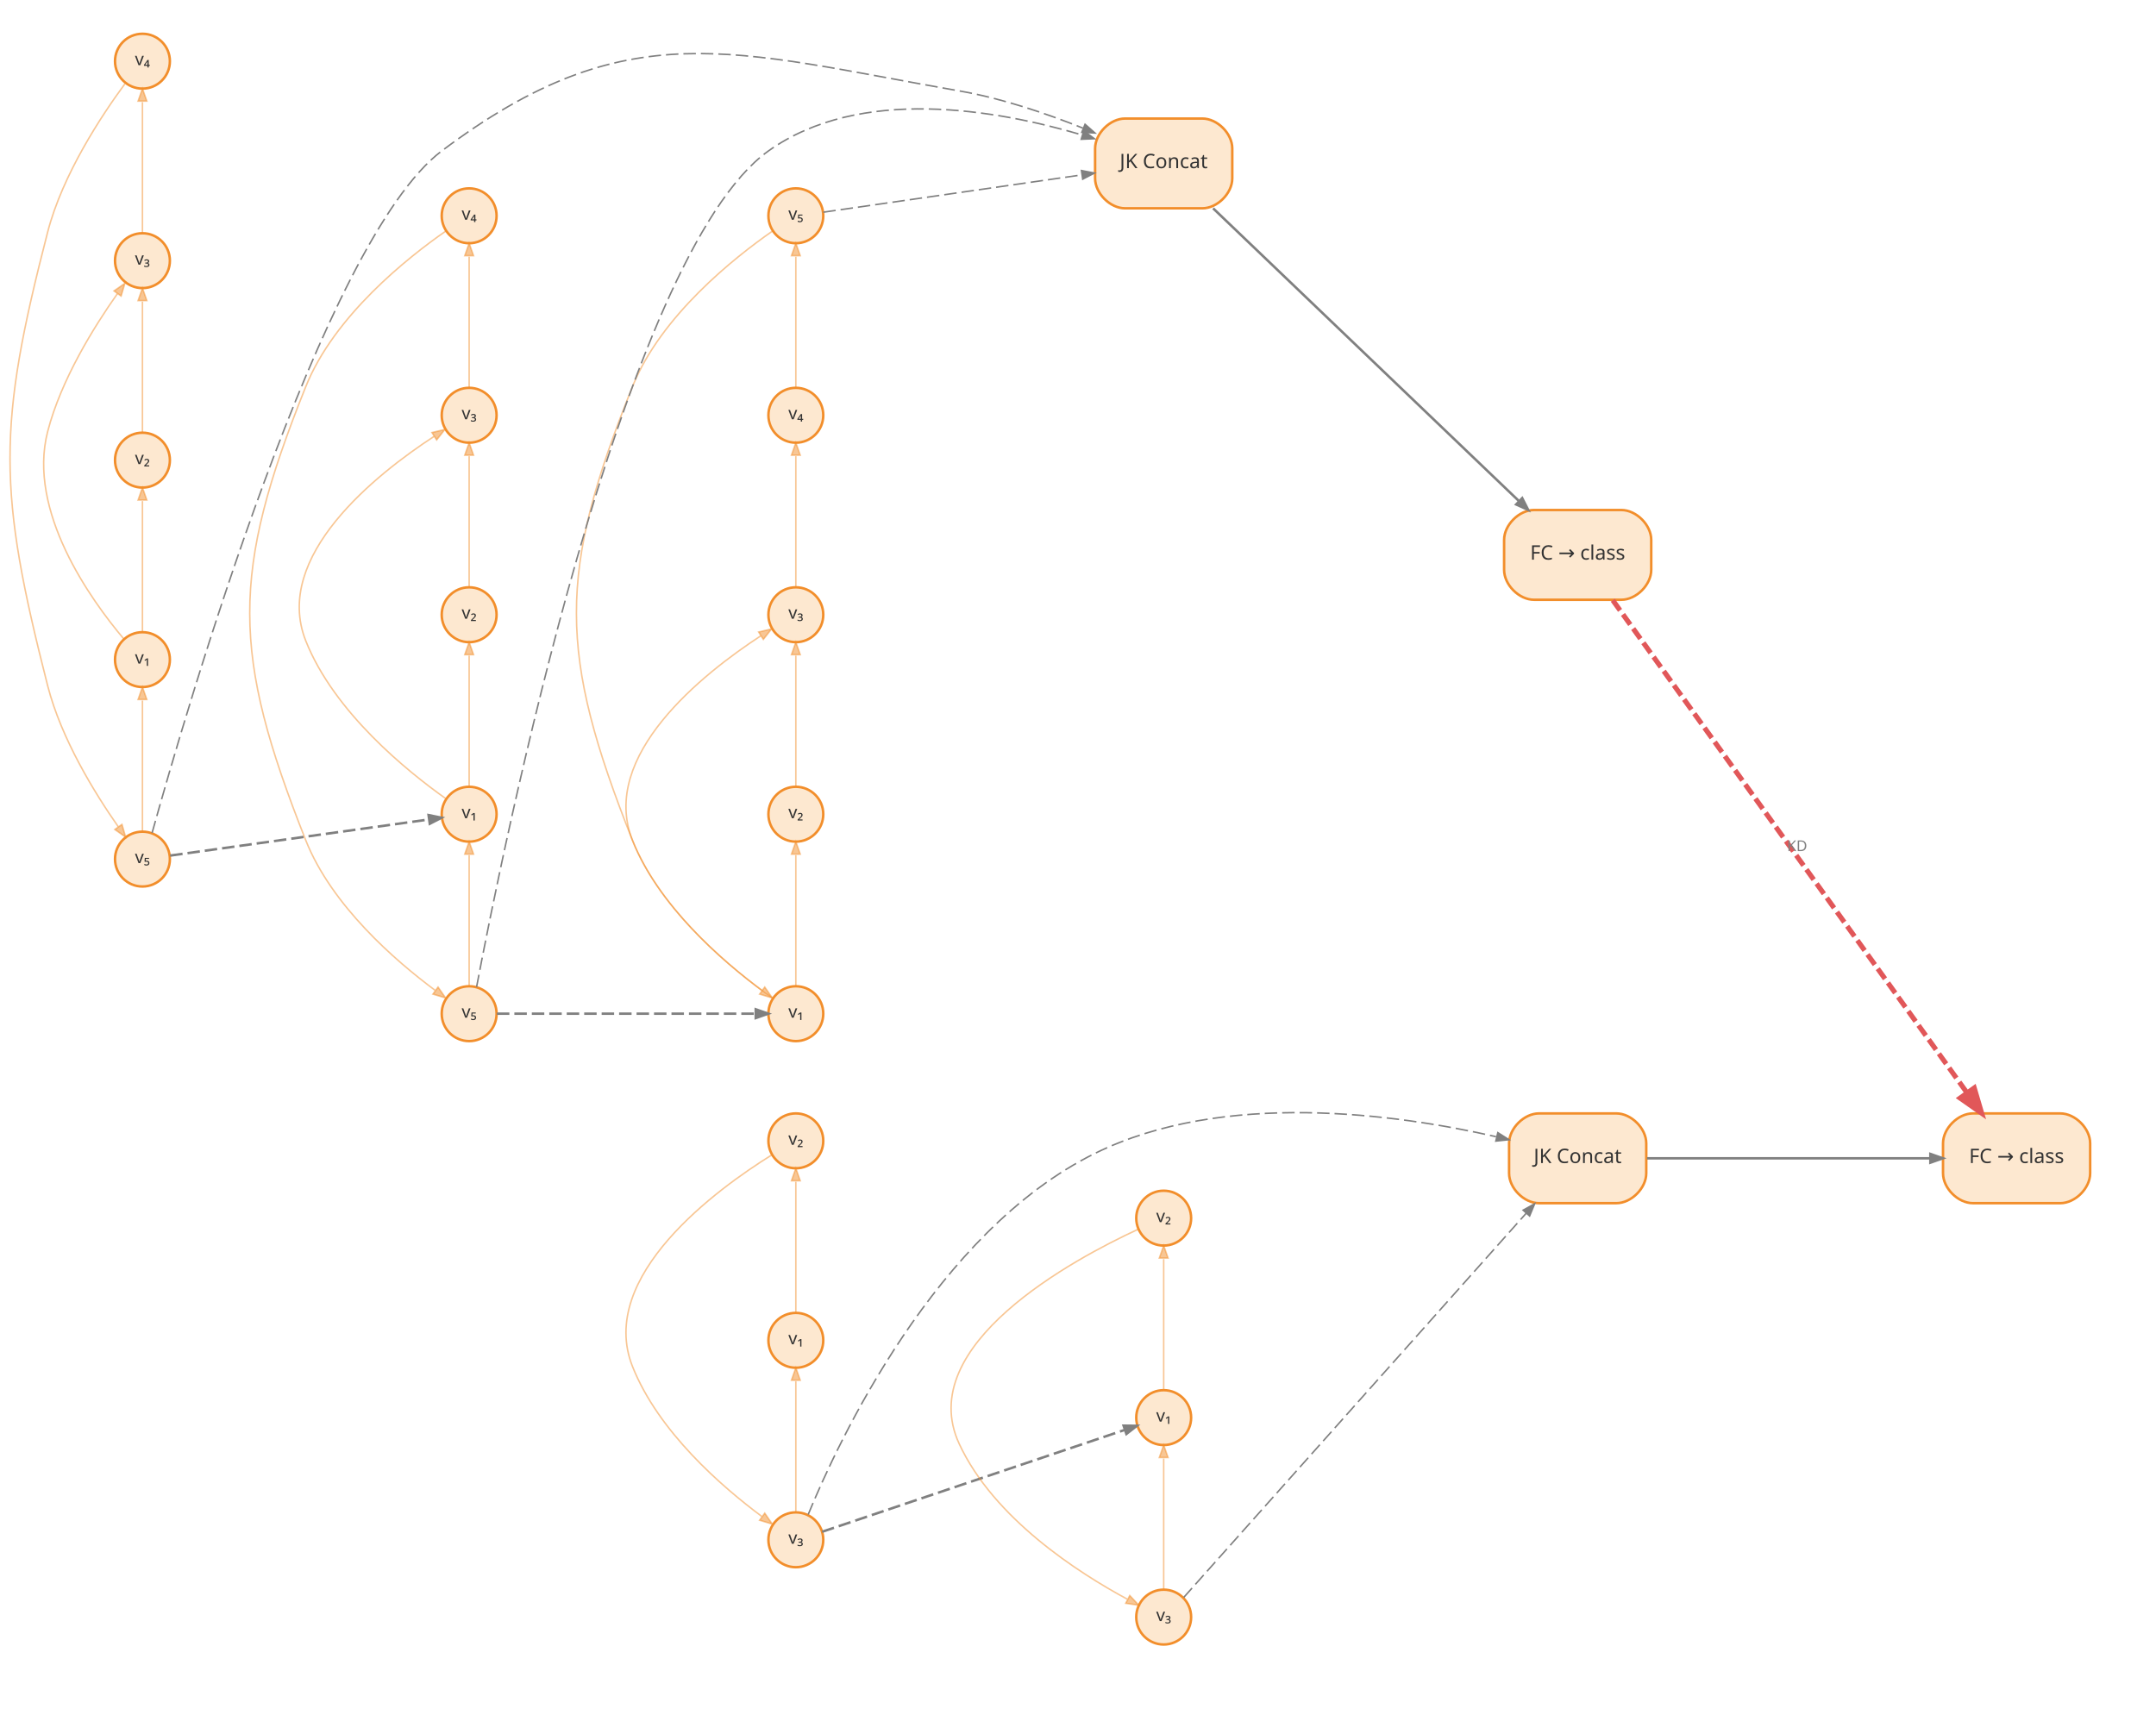
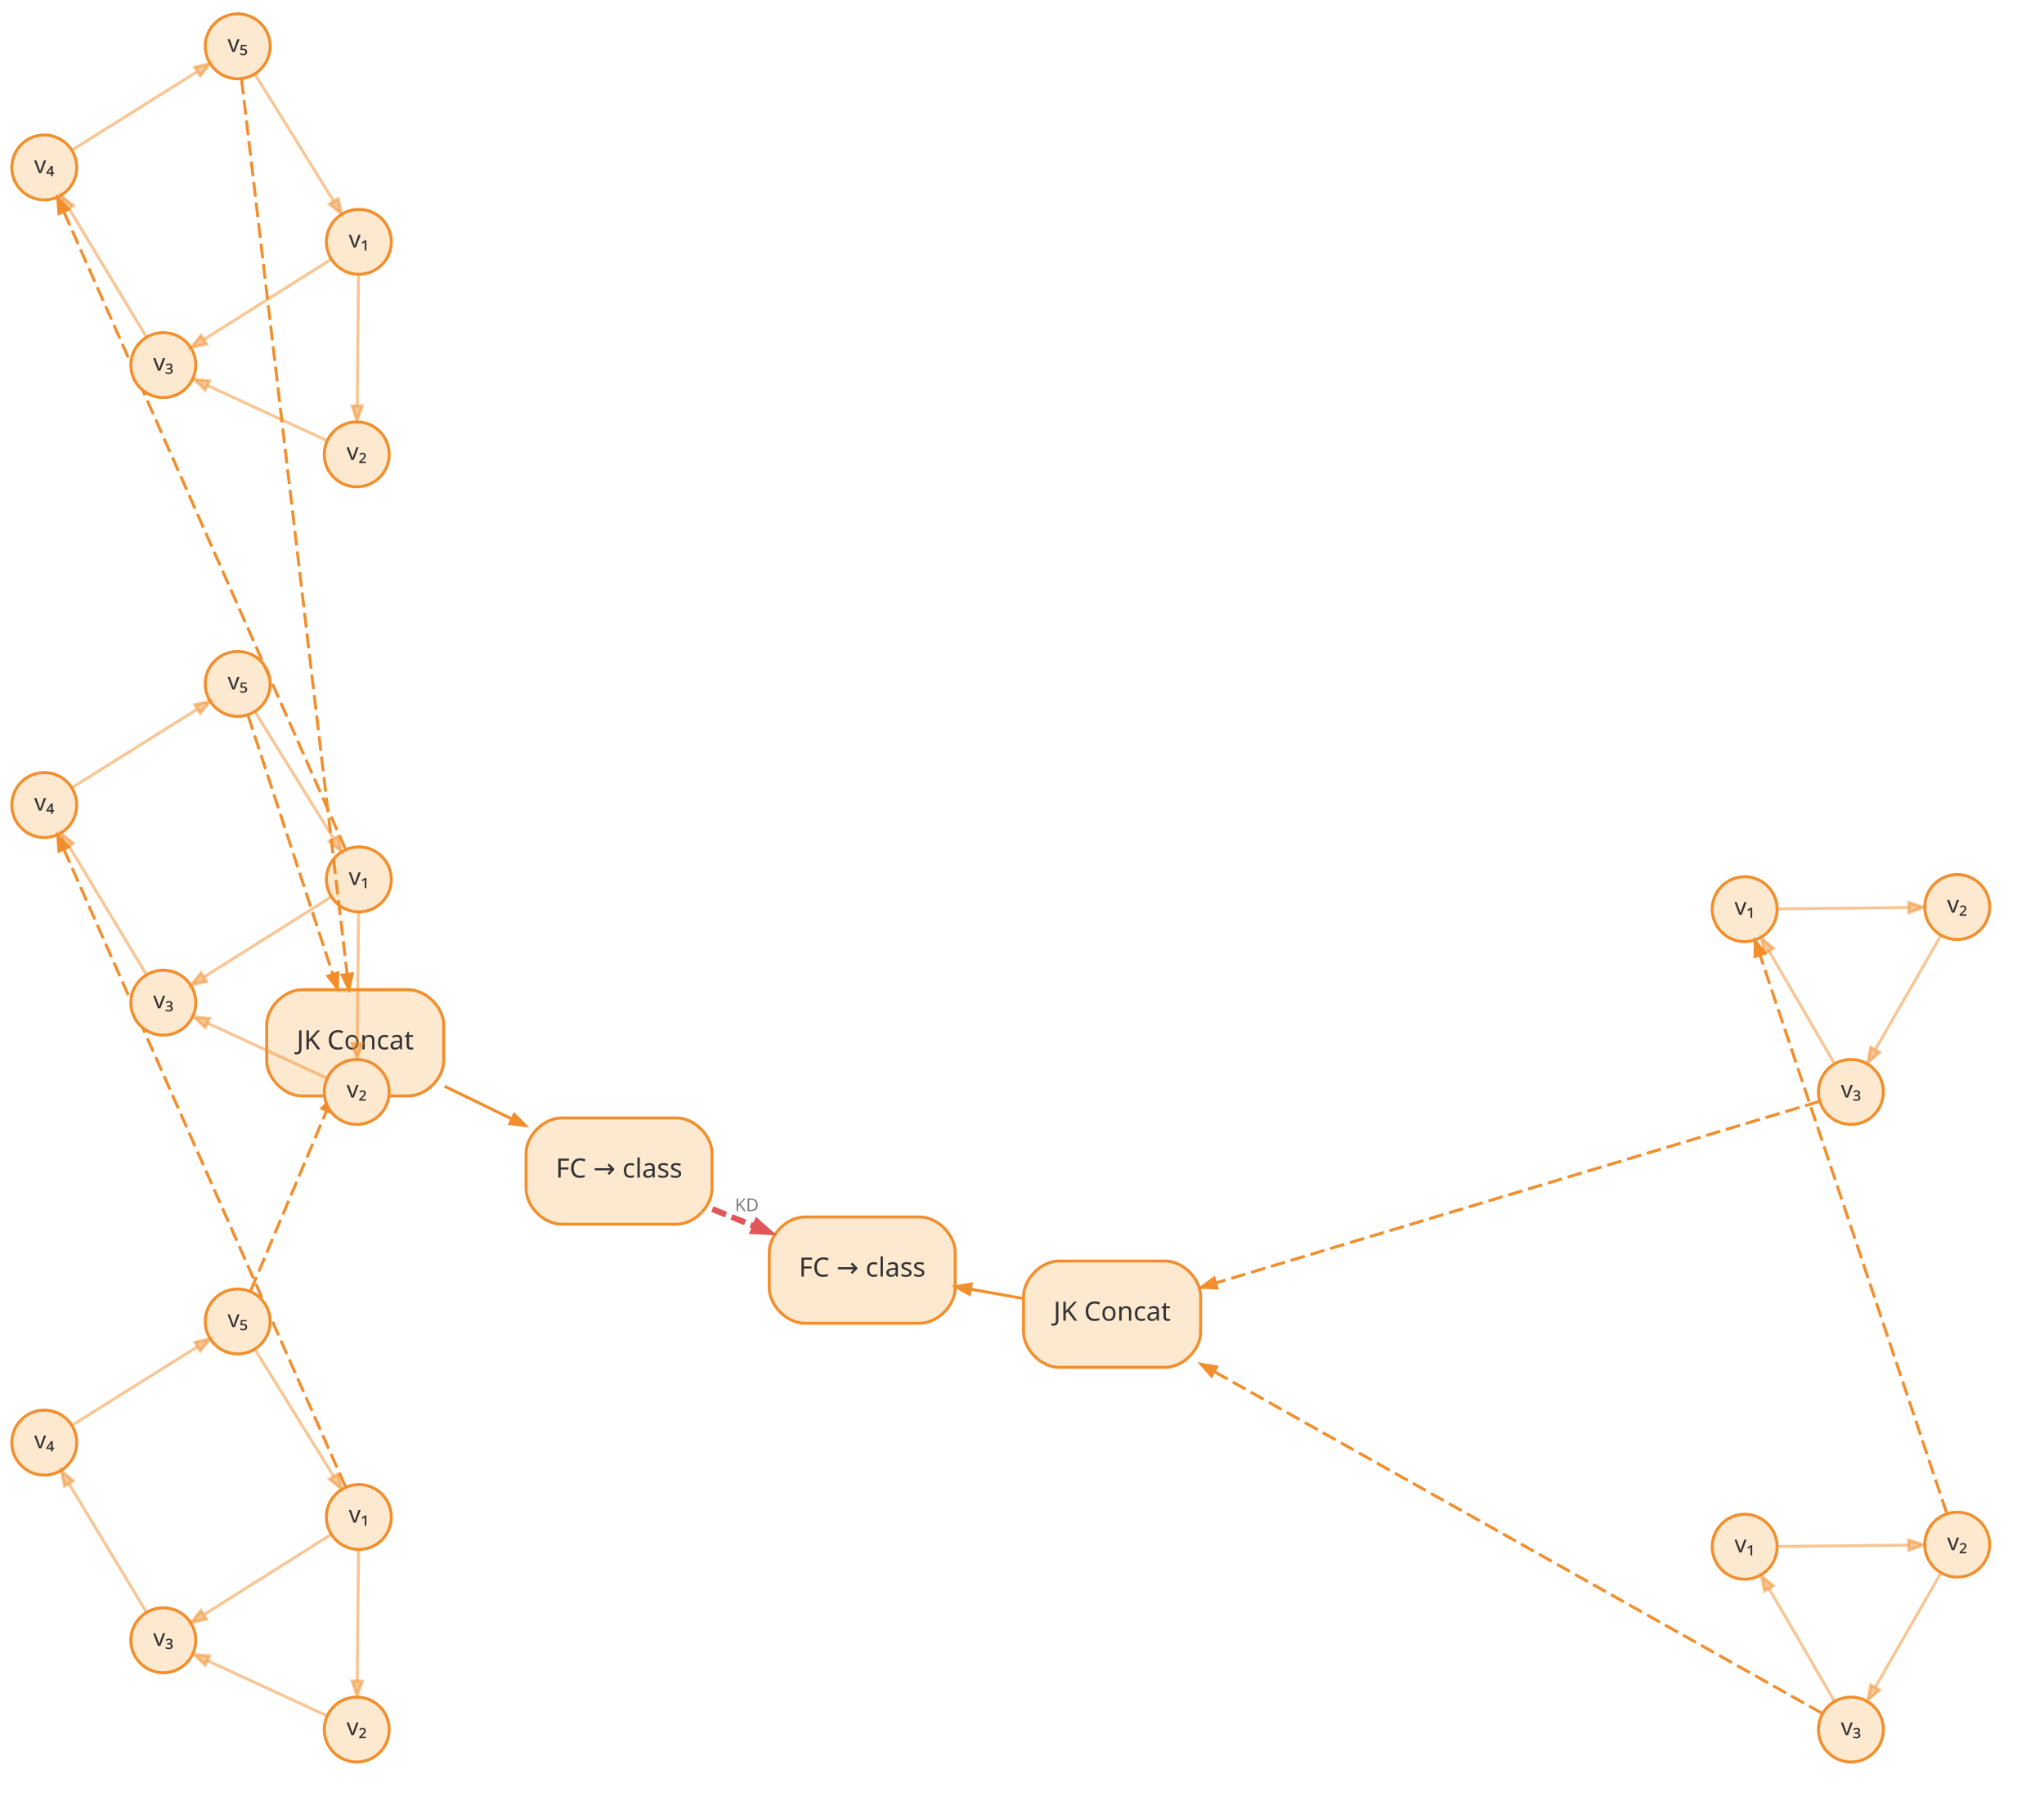
- <svg xmlns="http://www.w3.org/2000/svg" width="879pt" height="699pt" viewBox="14.40 14.40 864.52 684.40">
-   <g id="graph0" class="graph" transform="scale(1 1) rotate(0) translate(18.4 680.4)">
-     <g id="clust1" class="cluster">
- </g>
-     <g id="clust5" class="cluster">
- </g>
+ <svg xmlns="http://www.w3.org/2000/svg" width="707pt" height="629pt" viewBox="14.40 14.40 692.40 614.64">
+   <g id="graph0" class="graph" transform="scale(1 1) rotate(0) translate(18.4 610.64)">
    <g id="node1" class="node">
-       <ellipse fill="#fde8d0" stroke="#f28e2b" cx="53.12" cy="-403" rx="11" ry="11" />
-       <text text-anchor="middle" x="53.12" y="-401.4" font-family="CMU Serif" font-size="7.00" fill="#333333">v₁</text>
+       <ellipse fill="#fde8d0" stroke="#f28e2b" cx="117.56" cy="-83" rx="11" ry="11" />
+       <text text-anchor="middle" x="117.56" y="-81.1" font-family="CMU Serif" font-size="8.00" fill="#333333">v₁</text>
    </g>
    <g id="node2" class="node">
-       <ellipse fill="#fde8d0" stroke="#f28e2b" cx="53.12" cy="-483" rx="11" ry="11" />
-       <text text-anchor="middle" x="53.12" y="-481.4" font-family="CMU Serif" font-size="7.00" fill="#333333">v₂</text>
+       <ellipse fill="#fde8d0" stroke="#f28e2b" cx="116.84" cy="-11" rx="11" ry="11" />
+       <text text-anchor="middle" x="116.84" y="-9.1" font-family="CMU Serif" font-size="8.00" fill="#333333">v₂</text>
    </g>
    <g id="edge1" class="edge">
-       <path fill="none" stroke="#f28e2b" stroke-width="0.6" stroke-opacity="0.502" d="M53.12,-414.25C53.12,-431.69 53.12,-449.13 53.12,-466.58" />
-       <polygon fill="#f28e2b" fill-opacity="0.502" stroke="#f28e2b" stroke-width="0.6" stroke-opacity="0.502" points="51.37,-466.99 53.12,-471.99 54.87,-466.99 51.37,-466.99" />
+       <path fill="none" stroke="#f28e2b" stroke-opacity="0.502" d="M117.45,-71.75C117.33,-59.88 117.14,-41.05 117,-27.5" />
+       <polygon fill="#f28e2b" fill-opacity="0.502" stroke="#f28e2b" stroke-opacity="0.502" points="118.75,-27.39 116.95,-22.41 115.25,-27.43 118.75,-27.39" />
    </g>
    <g id="node3" class="node">
-       <ellipse fill="#fde8d0" stroke="#f28e2b" cx="53.12" cy="-563" rx="11" ry="11" />
-       <text text-anchor="middle" x="53.12" y="-561.4" font-family="CMU Serif" font-size="7.00" fill="#333333">v₃</text>
+       <ellipse fill="#fde8d0" stroke="#f28e2b" cx="51.32" cy="-41.24" rx="11" ry="11" />
+       <text text-anchor="middle" x="51.32" y="-39.34" font-family="CMU Serif" font-size="8.00" fill="#333333">v₃</text>
    </g>
    <g id="edge2" class="edge">
-       <path fill="none" stroke="#f28e2b" stroke-width="0.6" stroke-opacity="0.502" d="M45.64,-411.3C32.36,-427.05 6.85,-462.53 15.12,-494.5 20.51,-515.32 33.74,-536.55 43.07,-549.75" />
-       <polygon fill="#f28e2b" fill-opacity="0.502" stroke="#f28e2b" stroke-width="0.6" stroke-opacity="0.502" points="41.72,-550.87 46.07,-553.9 44.56,-548.82 41.72,-550.87" />
+       <path fill="none" stroke="#f28e2b" stroke-opacity="0.502" d="M108.07,-77.02C96.85,-69.95 78.1,-58.12 65.24,-50.01" />
+       <polygon fill="#f28e2b" fill-opacity="0.502" stroke="#f28e2b" stroke-opacity="0.502" points="65.96,-48.4 60.79,-47.21 64.09,-51.36 65.96,-48.4" />
+     </g>
+     <g id="node4" class="node">
+       <ellipse fill="#fde8d0" stroke="#f28e2b" cx="11" cy="-324.2" rx="11" ry="11" />
+       <text text-anchor="middle" x="11" y="-322.3" font-family="CMU Serif" font-size="8.00" fill="#333333">v₄</text>
    </g>
    <g id="edge3" class="edge">
-       <path fill="none" stroke="#f28e2b" stroke-width="0.6" stroke-opacity="0.502" d="M53.12,-494.25C53.12,-511.69 53.12,-529.13 53.12,-546.58" />
-       <polygon fill="#f28e2b" fill-opacity="0.502" stroke="#f28e2b" stroke-width="0.6" stroke-opacity="0.502" points="51.37,-546.99 53.12,-551.99 54.87,-546.99 51.37,-546.99" />
-     </g>
-     <g id="node4" class="node">
-       <ellipse fill="#fde8d0" stroke="#f28e2b" cx="53.12" cy="-643" rx="11" ry="11" />
-       <text text-anchor="middle" x="53.12" y="-641.4" font-family="CMU Serif" font-size="7.00" fill="#333333">v₄</text>
+       <path fill="none" stroke="#f28e2b" stroke-dasharray="5,2" d="M112.98,-93.36C96.14,-131.48 37.6,-264 17.69,-309.06" />
+       <polygon fill="#f28e2b" stroke="#f28e2b" points="15.98,-308.59 15.56,-313.87 19.18,-310.01 15.98,-308.59" />
    </g>
    <g id="edge4" class="edge">
-       <path fill="none" stroke="#f28e2b" stroke-width="0.6" stroke-opacity="0.502" d="M53.12,-574.25C53.12,-591.69 53.12,-609.13 53.12,-626.58" />
-       <polygon fill="#f28e2b" fill-opacity="0.502" stroke="#f28e2b" stroke-width="0.6" stroke-opacity="0.502" points="51.37,-626.99 53.12,-631.99 54.87,-626.99 51.37,-626.99" />
+       <path fill="none" stroke="#f28e2b" stroke-opacity="0.502" d="M106.6,-15.72C95.8,-20.71 78.66,-28.62 66.33,-34.31" />
+       <polygon fill="#f28e2b" fill-opacity="0.502" stroke="#f28e2b" stroke-opacity="0.502" points="65.51,-32.76 61.7,-36.45 66.98,-35.94 65.51,-32.76" />
    </g>
    <g id="node5" class="node">
-       <ellipse fill="#fde8d0" stroke="#f28e2b" cx="53.12" cy="-323" rx="11" ry="11" />
-       <text text-anchor="middle" x="53.12" y="-321.4" font-family="CMU Serif" font-size="7.00" fill="#333333">v₅</text>
+       <ellipse fill="#fde8d0" stroke="#f28e2b" cx="11" cy="-108.2" rx="11" ry="11" />
+       <text text-anchor="middle" x="11" y="-106.3" font-family="CMU Serif" font-size="8.00" fill="#333333">v₄</text>
    </g>
    <g id="edge5" class="edge">
-       <path fill="none" stroke="#f28e2b" stroke-width="0.6" stroke-opacity="0.502" d="M46.07,-633.9C36.83,-621.36 21.12,-597.67 15.12,-574.5 -5.14,-496.19 -4.9,-470.87 15.12,-392.5 20.57,-371.19 34.04,-349.38 43.39,-336.02" />
-       <polygon fill="#f28e2b" fill-opacity="0.502" stroke="#f28e2b" stroke-width="0.6" stroke-opacity="0.502" points="44.9,-336.91 46.38,-331.82 42.05,-334.87 44.9,-336.91" />
+       <path fill="none" stroke="#f28e2b" stroke-opacity="0.502" d="M45.54,-50.83C38.72,-62.17 27.3,-81.13 19.47,-94.13" />
+       <polygon fill="#f28e2b" fill-opacity="0.502" stroke="#f28e2b" stroke-opacity="0.502" points="17.85,-93.44 16.77,-98.62 20.84,-95.24 17.85,-93.44" />
+     </g>
+     <g id="node12" class="node">
+       <ellipse fill="#fde8d0" stroke="#f28e2b" cx="76.52" cy="-365.24" rx="11" ry="11" />
+       <text text-anchor="middle" x="76.52" y="-363.34" font-family="CMU Serif" font-size="8.00" fill="#333333">v₅</text>
+     </g>
+     <g id="edge14" class="edge">
+       <path fill="none" stroke="#f28e2b" stroke-opacity="0.502" d="M20.39,-330.08C31.48,-337.03 50.03,-348.65 62.75,-356.62" />
+       <polygon fill="#f28e2b" fill-opacity="0.502" stroke="#f28e2b" stroke-opacity="0.502" points="61.98,-358.2 67.15,-359.37 63.84,-355.23 61.98,-358.2" />
+     </g>
+     <g id="node6" class="node">
+       <ellipse fill="#fde8d0" stroke="#f28e2b" cx="76.52" cy="-149.24" rx="11" ry="11" />
+       <text text-anchor="middle" x="76.52" y="-147.34" font-family="CMU Serif" font-size="8.00" fill="#333333">v₅</text>
    </g>
    <g id="edge6" class="edge">
-       <path fill="none" stroke="#f28e2b" stroke-width="0.6" stroke-opacity="0.502" d="M53.12,-334.25C53.12,-351.69 53.12,-369.13 53.12,-386.58" />
-       <polygon fill="#f28e2b" fill-opacity="0.502" stroke="#f28e2b" stroke-width="0.6" stroke-opacity="0.502" points="51.37,-386.99 53.12,-391.99 54.87,-386.99 51.37,-386.99" />
+       <path fill="none" stroke="#f28e2b" stroke-opacity="0.502" d="M20.39,-114.08C31.48,-121.03 50.03,-132.65 62.75,-140.62" />
+       <polygon fill="#f28e2b" fill-opacity="0.502" stroke="#f28e2b" stroke-opacity="0.502" points="61.98,-142.2 67.15,-143.37 63.84,-139.23 61.98,-142.2" />
+     </g>
+     <g id="edge7" class="edge">
+       <path fill="none" stroke="#f28e2b" stroke-opacity="0.502" d="M82.4,-139.75C89.35,-128.53 100.97,-109.78 108.94,-96.92" />
+       <polygon fill="#f28e2b" fill-opacity="0.502" stroke="#f28e2b" stroke-opacity="0.502" points="110.55,-97.65 111.69,-92.47 107.57,-95.8 110.55,-97.65" />
+     </g>
+     <g id="node7" class="node">
+       <path fill="#fde8d0" stroke="#f28e2b" d="M134.33,-261.63C134.33,-261.63 98.33,-261.63 98.33,-261.63 92.33,-261.63 86.33,-255.63 86.33,-249.63 86.33,-249.63 86.33,-237.63 86.33,-237.63 86.33,-231.63 92.33,-225.63 98.33,-225.63 98.33,-225.63 134.33,-225.63 134.33,-225.63 140.33,-225.63 146.33,-231.63 146.33,-237.63 146.33,-237.63 146.33,-249.63 146.33,-249.63 146.33,-255.63 140.33,-261.63 134.33,-261.63" />
+       <text text-anchor="middle" x="116.33" y="-241.43" font-family="CMU Serif" font-size="9.00" fill="#333333">JK Concat</text>
+     </g>
+     <g id="edge8" class="edge">
+       <path fill="none" stroke="#f28e2b" stroke-dasharray="5,2" d="M80.93,-159.7C87.09,-174.31 98.43,-201.19 106.62,-220.6" />
+       <polygon fill="#f28e2b" stroke="#f28e2b" points="105.07,-221.43 108.63,-225.36 108.3,-220.07 105.07,-221.43" />
+     </g>
+     <g id="node17" class="node">
+       <path fill="#fde8d0" stroke="#f28e2b" d="M225.2,-218.19C225.2,-218.19 186.2,-218.19 186.2,-218.19 180.2,-218.19 174.2,-212.19 174.2,-206.19 174.2,-206.19 174.2,-194.19 174.2,-194.19 174.2,-188.19 180.2,-182.19 186.2,-182.19 186.2,-182.19 225.2,-182.19 225.2,-182.19 231.2,-182.19 237.2,-188.19 237.2,-194.19 237.2,-194.19 237.2,-206.19 237.2,-206.19 237.2,-212.19 231.2,-218.19 225.2,-218.19" />
+       <text text-anchor="middle" x="205.7" y="-197.99" font-family="CMU Serif" font-size="9.00" fill="#333333">FC → class</text>
+     </g>
+     <g id="edge24" class="edge">
+       <path fill="none" stroke="#f28e2b" d="M146.59,-228.93C153.89,-225.38 161.76,-221.55 169.3,-217.89" />
+       <polygon fill="#f28e2b" stroke="#f28e2b" points="170.22,-219.39 173.95,-215.63 168.69,-216.24 170.22,-219.39" />
+     </g>
+     <g id="node8" class="node">
+       <ellipse fill="#fde8d0" stroke="#f28e2b" cx="117.56" cy="-299" rx="11" ry="11" />
+       <text text-anchor="middle" x="117.56" y="-297.1" font-family="CMU Serif" font-size="8.00" fill="#333333">v₁</text>
+     </g>
+     <g id="node9" class="node">
+       <ellipse fill="#fde8d0" stroke="#f28e2b" cx="116.84" cy="-227" rx="11" ry="11" />
+       <text text-anchor="middle" x="116.84" y="-225.1" font-family="CMU Serif" font-size="8.00" fill="#333333">v₂</text>
+     </g>
+     <g id="edge9" class="edge">
+       <path fill="none" stroke="#f28e2b" stroke-opacity="0.502" d="M117.45,-287.75C117.33,-275.88 117.14,-257.05 117,-243.5" />
+       <polygon fill="#f28e2b" fill-opacity="0.502" stroke="#f28e2b" stroke-opacity="0.502" points="118.75,-243.39 116.95,-238.41 115.25,-243.43 118.75,-243.39" />
+     </g>
+     <g id="node10" class="node">
+       <ellipse fill="#fde8d0" stroke="#f28e2b" cx="51.32" cy="-257.24" rx="11" ry="11" />
+       <text text-anchor="middle" x="51.32" y="-255.34" font-family="CMU Serif" font-size="8.00" fill="#333333">v₃</text>
+     </g>
+     <g id="edge10" class="edge">
+       <path fill="none" stroke="#f28e2b" stroke-opacity="0.502" d="M108.07,-293.02C96.85,-285.95 78.1,-274.12 65.24,-266.01" />
+       <polygon fill="#f28e2b" fill-opacity="0.502" stroke="#f28e2b" stroke-opacity="0.502" points="65.96,-264.4 60.79,-263.21 64.09,-267.36 65.96,-264.4" />
    </g>
    <g id="node11" class="node">
-       <ellipse fill="#fde8d0" stroke="#f28e2b" cx="184.12" cy="-341" rx="11" ry="11" />
-       <text text-anchor="middle" x="184.12" y="-339.4" font-family="CMU Serif" font-size="7.00" fill="#333333">v₁</text>
-     </g>
-     <g id="edge7" class="edge">
-       <path fill="none" stroke="grey" stroke-dasharray="5,2" d="M64.25,-324.41C86.76,-327.55 141.09,-335.13 167.79,-338.86" />
-       <polygon fill="grey" stroke="grey" points="167.86,-340.64 173.05,-339.59 168.34,-337.17 167.86,-340.64" />
+       <ellipse fill="#fde8d0" stroke="#f28e2b" cx="11" cy="-540.2" rx="11" ry="11" />
+       <text text-anchor="middle" x="11" y="-538.3" font-family="CMU Serif" font-size="8.00" fill="#333333">v₄</text>
+     </g>
+     <g id="edge11" class="edge">
+       <path fill="none" stroke="#f28e2b" stroke-dasharray="5,2" d="M112.98,-309.36C96.14,-347.48 37.6,-480 17.69,-525.06" />
+       <polygon fill="#f28e2b" stroke="#f28e2b" points="15.98,-524.59 15.56,-529.87 19.18,-526.01 15.98,-524.59" />
+     </g>
+     <g id="edge12" class="edge">
+       <path fill="none" stroke="#f28e2b" stroke-opacity="0.502" d="M106.6,-231.72C95.8,-236.71 78.66,-244.62 66.33,-250.31" />
+       <polygon fill="#f28e2b" fill-opacity="0.502" stroke="#f28e2b" stroke-opacity="0.502" points="65.51,-248.76 61.7,-252.45 66.98,-251.94 65.51,-248.76" />
+     </g>
+     <g id="edge13" class="edge">
+       <path fill="none" stroke="#f28e2b" stroke-opacity="0.502" d="M45.54,-266.83C38.72,-278.17 27.3,-297.13 19.47,-310.13" />
+       <polygon fill="#f28e2b" fill-opacity="0.502" stroke="#f28e2b" stroke-opacity="0.502" points="17.85,-309.44 16.77,-314.62 20.84,-311.24 17.85,-309.44" />
    </g>
    <g id="node16" class="node">
-       <path fill="#fde8d0" stroke="#f28e2b" d="M478.12,-620C478.12,-620 447.12,-620 447.12,-620 441.12,-620 435.12,-614 435.12,-608 435.12,-608 435.12,-596 435.12,-596 435.12,-590 441.12,-584 447.12,-584 447.12,-584 478.12,-584 478.12,-584 484.12,-584 490.12,-590 490.12,-596 490.12,-596 490.12,-608 490.12,-608 490.12,-614 484.12,-620 478.12,-620" />
-       <text text-anchor="middle" x="462.62" y="-600.1" font-family="CMU Serif" font-size="8.00" fill="#333333">JK Concat</text>
-     </g>
-     <g id="edge8" class="edge">
-       <path fill="none" stroke="grey" stroke-width="0.6" stroke-dasharray="5,2" d="M56.99,-333.52C70.05,-380.57 125.27,-571.02 173.12,-607 247.5,-662.93 289.45,-647.01 381.12,-631 397.82,-628.08 415.63,-622.01 430.23,-616.16" />
-       <polygon fill="grey" stroke="grey" stroke-width="0.6" points="431.09,-617.71 435.06,-614.2 429.77,-614.46 431.09,-617.71" />
-     </g>
-     <g id="node6" class="node">
-       <ellipse fill="#fde8d0" stroke="#f28e2b" cx="315.12" cy="-261" rx="11" ry="11" />
-       <text text-anchor="middle" x="315.12" y="-259.4" font-family="CMU Serif" font-size="7.00" fill="#333333">v₁</text>
-     </g>
-     <g id="node7" class="node">
-       <ellipse fill="#fde8d0" stroke="#f28e2b" cx="315.12" cy="-341" rx="11" ry="11" />
-       <text text-anchor="middle" x="315.12" y="-339.4" font-family="CMU Serif" font-size="7.00" fill="#333333">v₂</text>
+       <ellipse fill="#fde8d0" stroke="#f28e2b" cx="76.52" cy="-581.24" rx="11" ry="11" />
+       <text text-anchor="middle" x="76.52" y="-579.34" font-family="CMU Serif" font-size="8.00" fill="#333333">v₅</text>
+     </g>
+     <g id="edge21" class="edge">
+       <path fill="none" stroke="#f28e2b" stroke-opacity="0.502" d="M20.39,-546.08C31.48,-553.03 50.03,-564.65 62.75,-572.62" />
+       <polygon fill="#f28e2b" fill-opacity="0.502" stroke="#f28e2b" stroke-opacity="0.502" points="61.98,-574.2 67.15,-575.37 63.84,-571.23 61.98,-574.2" />
+     </g>
+     <g id="edge16" class="edge">
+       <path fill="none" stroke="#f28e2b" stroke-dasharray="5,2" d="M80.05,-354.45C86.44,-334.94 100.04,-293.39 108.66,-267.08" />
+       <polygon fill="#f28e2b" stroke="#f28e2b" points="110.42,-267.33 110.31,-262.03 107.09,-266.24 110.42,-267.33" />
+     </g>
+     <g id="edge15" class="edge">
+       <path fill="none" stroke="#f28e2b" stroke-opacity="0.502" d="M82.4,-355.75C89.35,-344.53 100.97,-325.78 108.94,-312.92" />
+       <polygon fill="#f28e2b" fill-opacity="0.502" stroke="#f28e2b" stroke-opacity="0.502" points="110.55,-313.65 111.69,-308.47 107.57,-311.8 110.55,-313.65" />
+     </g>
+     <g id="node13" class="node">
+       <ellipse fill="#fde8d0" stroke="#f28e2b" cx="117.56" cy="-515" rx="11" ry="11" />
+       <text text-anchor="middle" x="117.56" y="-513.1" font-family="CMU Serif" font-size="8.00" fill="#333333">v₁</text>
+     </g>
+     <g id="node14" class="node">
+       <ellipse fill="#fde8d0" stroke="#f28e2b" cx="116.84" cy="-443" rx="11" ry="11" />
+       <text text-anchor="middle" x="116.84" y="-441.1" font-family="CMU Serif" font-size="8.00" fill="#333333">v₂</text>
    </g>
    <g id="edge17" class="edge">
-       <path fill="none" stroke="#f28e2b" stroke-width="0.6" stroke-opacity="0.502" d="M315.12,-272.25C315.12,-289.69 315.12,-307.13 315.12,-324.58" />
-       <polygon fill="#f28e2b" fill-opacity="0.502" stroke="#f28e2b" stroke-width="0.6" stroke-opacity="0.502" points="313.37,-324.99 315.12,-329.99 316.87,-324.99 313.37,-324.99" />
-     </g>
-     <g id="node8" class="node">
-       <ellipse fill="#fde8d0" stroke="#f28e2b" cx="315.12" cy="-421" rx="11" ry="11" />
-       <text text-anchor="middle" x="315.12" y="-419.4" font-family="CMU Serif" font-size="7.00" fill="#333333">v₃</text>
+       <path fill="none" stroke="#f28e2b" stroke-opacity="0.502" d="M117.45,-503.75C117.33,-491.88 117.14,-473.05 117,-459.5" />
+       <polygon fill="#f28e2b" fill-opacity="0.502" stroke="#f28e2b" stroke-opacity="0.502" points="118.75,-459.39 116.95,-454.41 115.25,-459.43 118.75,-459.39" />
+     </g>
+     <g id="node15" class="node">
+       <ellipse fill="#fde8d0" stroke="#f28e2b" cx="51.32" cy="-473.24" rx="11" ry="11" />
+       <text text-anchor="middle" x="51.32" y="-471.34" font-family="CMU Serif" font-size="8.00" fill="#333333">v₃</text>
    </g>
    <g id="edge18" class="edge">
-       <path fill="none" stroke="#f28e2b" stroke-width="0.6" stroke-opacity="0.502" d="M305.66,-267.32C290.42,-278.14 261,-301.84 249.62,-330.5 236.14,-364.47 278,-397.46 301.03,-412.51" />
-       <polygon fill="#f28e2b" fill-opacity="0.502" stroke="#f28e2b" stroke-width="0.6" stroke-opacity="0.502" points="300.21,-414.07 305.36,-415.28 302.09,-411.12 300.21,-414.07" />
+       <path fill="none" stroke="#f28e2b" stroke-opacity="0.502" d="M108.07,-509.02C96.85,-501.95 78.1,-490.12 65.24,-482.01" />
+       <polygon fill="#f28e2b" fill-opacity="0.502" stroke="#f28e2b" stroke-opacity="0.502" points="65.96,-480.4 60.79,-479.21 64.09,-483.36 65.96,-480.4" />
    </g>
    <g id="edge19" class="edge">
-       <path fill="none" stroke="#f28e2b" stroke-width="0.6" stroke-opacity="0.502" d="M315.12,-352.25C315.12,-369.69 315.12,-387.13 315.12,-404.58" />
-       <polygon fill="#f28e2b" fill-opacity="0.502" stroke="#f28e2b" stroke-width="0.6" stroke-opacity="0.502" points="313.37,-404.99 315.12,-409.99 316.87,-404.99 313.37,-404.99" />
-     </g>
-     <g id="node9" class="node">
-       <ellipse fill="#fde8d0" stroke="#f28e2b" cx="315.12" cy="-501" rx="11" ry="11" />
-       <text text-anchor="middle" x="315.12" y="-499.4" font-family="CMU Serif" font-size="7.00" fill="#333333">v₄</text>
+       <path fill="none" stroke="#f28e2b" stroke-opacity="0.502" d="M106.6,-447.72C95.8,-452.71 78.66,-460.62 66.33,-466.31" />
+       <polygon fill="#f28e2b" fill-opacity="0.502" stroke="#f28e2b" stroke-opacity="0.502" points="65.51,-464.76 61.7,-468.45 66.98,-467.94 65.51,-464.76" />
    </g>
    <g id="edge20" class="edge">
-       <path fill="none" stroke="#f28e2b" stroke-width="0.6" stroke-opacity="0.502" d="M315.12,-432.25C315.12,-449.69 315.12,-467.13 315.12,-484.58" />
-       <polygon fill="#f28e2b" fill-opacity="0.502" stroke="#f28e2b" stroke-width="0.6" stroke-opacity="0.502" points="313.37,-484.99 315.12,-489.99 316.87,-484.99 313.37,-484.99" />
-     </g>
-     <g id="node10" class="node">
-       <ellipse fill="#fde8d0" stroke="#f28e2b" cx="315.12" cy="-581" rx="11" ry="11" />
-       <text text-anchor="middle" x="315.12" y="-579.4" font-family="CMU Serif" font-size="7.00" fill="#333333">v₅</text>
-     </g>
-     <g id="edge21" class="edge">
-       <path fill="none" stroke="#f28e2b" stroke-width="0.6" stroke-opacity="0.502" d="M315.12,-512.25C315.12,-529.69 315.12,-547.13 315.12,-564.58" />
-       <polygon fill="#f28e2b" fill-opacity="0.502" stroke="#f28e2b" stroke-width="0.6" stroke-opacity="0.502" points="313.37,-564.99 315.12,-569.99 316.87,-564.99 313.37,-564.99" />
+       <path fill="none" stroke="#f28e2b" stroke-opacity="0.502" d="M45.54,-482.83C38.72,-494.17 27.3,-513.13 19.47,-526.13" />
+       <polygon fill="#f28e2b" fill-opacity="0.502" stroke="#f28e2b" stroke-opacity="0.502" points="17.85,-525.44 16.77,-530.62 20.84,-527.24 17.85,-525.44" />
+     </g>
+     <g id="edge23" class="edge">
+       <path fill="none" stroke="#f28e2b" stroke-dasharray="5,2" d="M77.84,-570.01C83.5,-522.04 105.7,-333.82 113.56,-267.18" />
+       <polygon fill="#f28e2b" stroke="#f28e2b" points="115.34,-267.02 114.18,-261.85 111.86,-266.61 115.34,-267.02" />
    </g>
    <g id="edge22" class="edge">
-       <path fill="none" stroke="#f28e2b" stroke-width="0.6" stroke-opacity="0.502" d="M305.67,-574.81C290.43,-564.19 261.02,-540.9 249.62,-512.5 219.51,-437.43 219.78,-405.68 249.62,-330.5 260.03,-304.3 285.5,-282.25 301.44,-270.39" />
-       <polygon fill="#f28e2b" fill-opacity="0.502" stroke="#f28e2b" stroke-width="0.6" stroke-opacity="0.502" points="302.65,-271.67 305.66,-267.32 300.59,-268.84 302.65,-271.67" />
-     </g>
-     <g id="edge23" class="edge">
-       <path fill="none" stroke="grey" stroke-width="0.6" stroke-dasharray="5,2" d="M326.13,-582.44C347.15,-585.48 396.71,-592.63 429.71,-597.39" />
-       <polygon fill="grey" stroke="grey" stroke-width="0.6" points="429.65,-599.15 434.85,-598.14 430.15,-595.69 429.65,-599.15" />
-     </g>
-     <g id="node12" class="node">
-       <ellipse fill="#fde8d0" stroke="#f28e2b" cx="184.12" cy="-421" rx="11" ry="11" />
-       <text text-anchor="middle" x="184.12" y="-419.4" font-family="CMU Serif" font-size="7.00" fill="#333333">v₂</text>
-     </g>
-     <g id="edge9" class="edge">
-       <path fill="none" stroke="#f28e2b" stroke-width="0.6" stroke-opacity="0.502" d="M184.12,-352.25C184.12,-369.69 184.12,-387.13 184.12,-404.58" />
-       <polygon fill="#f28e2b" fill-opacity="0.502" stroke="#f28e2b" stroke-width="0.6" stroke-opacity="0.502" points="182.37,-404.99 184.12,-409.99 185.87,-404.99 182.37,-404.99" />
-     </g>
-     <g id="node13" class="node">
-       <ellipse fill="#fde8d0" stroke="#f28e2b" cx="184.12" cy="-501" rx="11" ry="11" />
-       <text text-anchor="middle" x="184.12" y="-499.4" font-family="CMU Serif" font-size="7.00" fill="#333333">v₃</text>
-     </g>
-     <g id="edge10" class="edge">
-       <path fill="none" stroke="#f28e2b" stroke-width="0.6" stroke-opacity="0.502" d="M174.66,-347.32C159.42,-358.14 130,-381.84 118.62,-410.5 105.14,-444.47 147,-477.46 170.03,-492.51" />
-       <polygon fill="#f28e2b" fill-opacity="0.502" stroke="#f28e2b" stroke-width="0.6" stroke-opacity="0.502" points="169.21,-494.07 174.36,-495.28 171.09,-491.12 169.21,-494.07" />
-     </g>
-     <g id="edge11" class="edge">
-       <path fill="none" stroke="#f28e2b" stroke-width="0.6" stroke-opacity="0.502" d="M184.12,-432.25C184.12,-449.69 184.12,-467.13 184.12,-484.58" />
-       <polygon fill="#f28e2b" fill-opacity="0.502" stroke="#f28e2b" stroke-width="0.6" stroke-opacity="0.502" points="182.37,-484.99 184.12,-489.99 185.87,-484.99 182.37,-484.99" />
-     </g>
-     <g id="node14" class="node">
-       <ellipse fill="#fde8d0" stroke="#f28e2b" cx="184.12" cy="-581" rx="11" ry="11" />
-       <text text-anchor="middle" x="184.12" y="-579.4" font-family="CMU Serif" font-size="7.00" fill="#333333">v₄</text>
-     </g>
-     <g id="edge12" class="edge">
-       <path fill="none" stroke="#f28e2b" stroke-width="0.6" stroke-opacity="0.502" d="M184.12,-512.25C184.12,-529.69 184.12,-547.13 184.12,-564.58" />
-       <polygon fill="#f28e2b" fill-opacity="0.502" stroke="#f28e2b" stroke-width="0.6" stroke-opacity="0.502" points="182.37,-564.99 184.12,-569.99 185.87,-564.99 182.37,-564.99" />
-     </g>
-     <g id="node15" class="node">
-       <ellipse fill="#fde8d0" stroke="#f28e2b" cx="184.12" cy="-261" rx="11" ry="11" />
-       <text text-anchor="middle" x="184.12" y="-259.4" font-family="CMU Serif" font-size="7.00" fill="#333333">v₅</text>
-     </g>
-     <g id="edge13" class="edge">
-       <path fill="none" stroke="#f28e2b" stroke-width="0.6" stroke-opacity="0.502" d="M174.67,-574.81C159.43,-564.19 130.02,-540.9 118.62,-512.5 88.51,-437.43 88.78,-405.68 118.62,-330.5 129.03,-304.3 154.5,-282.25 170.44,-270.39" />
-       <polygon fill="#f28e2b" fill-opacity="0.502" stroke="#f28e2b" stroke-width="0.6" stroke-opacity="0.502" points="171.65,-271.67 174.66,-267.32 169.59,-268.84 171.65,-271.67" />
-     </g>
-     <g id="edge15" class="edge">
-       <path fill="none" stroke="grey" stroke-dasharray="5,2" d="M195.25,-261C217.76,-261 272.09,-261 298.79,-261" />
-       <polygon fill="grey" stroke="grey" points="299.05,-262.75 304.05,-261 299.05,-259.25 299.05,-262.75" />
-     </g>
-     <g id="edge14" class="edge">
-       <path fill="none" stroke="#f28e2b" stroke-width="0.6" stroke-opacity="0.502" d="M184.12,-272.25C184.12,-289.69 184.12,-307.13 184.12,-324.58" />
-       <polygon fill="#f28e2b" fill-opacity="0.502" stroke="#f28e2b" stroke-width="0.6" stroke-opacity="0.502" points="182.37,-324.99 184.12,-329.99 185.87,-324.99 182.37,-324.99" />
-     </g>
-     <g id="edge16" class="edge">
-       <path fill="none" stroke="grey" stroke-width="0.6" stroke-dasharray="5,2" d="M187.1,-271.7C197.26,-325.46 245.44,-565.12 304.12,-607 340.84,-633.2 395.6,-623.58 429.93,-613.41" />
-       <polygon fill="grey" stroke="grey" stroke-width="0.6" points="430.57,-615.04 434.84,-611.91 429.55,-611.69 430.57,-615.04" />
-     </g>
-     <g id="node17" class="node">
-       <path fill="#fde8d0" stroke="#f28e2b" d="M646.12,-463C646.12,-463 611.12,-463 611.12,-463 605.12,-463 599.12,-457 599.12,-451 599.12,-451 599.12,-439 599.12,-439 599.12,-433 605.12,-427 611.12,-427 611.12,-427 646.12,-427 646.12,-427 652.12,-427 658.12,-433 658.12,-439 658.12,-439 658.12,-451 658.12,-451 658.12,-457 652.12,-463 646.12,-463" />
-       <text text-anchor="middle" x="628.62" y="-443.1" font-family="CMU Serif" font-size="8.00" fill="#333333">FC → class</text>
-     </g>
-     <g id="edge24" class="edge">
-       <path fill="none" stroke="grey" d="M482.44,-583.99C512.76,-554.97 572.32,-497.95 604.94,-466.72" />
-       <polygon fill="grey" stroke="grey" points="606.38,-467.76 608.78,-463.04 603.96,-465.23 606.38,-467.76" />
+       <path fill="none" stroke="#f28e2b" stroke-opacity="0.502" d="M82.4,-571.75C89.35,-560.53 100.97,-541.78 108.94,-528.92" />
+       <polygon fill="#f28e2b" fill-opacity="0.502" stroke="#f28e2b" stroke-opacity="0.502" points="110.55,-529.65 111.69,-524.47 107.57,-527.8 110.55,-529.65" />
+     </g>
+     <g id="node18" class="node">
+       <path fill="#fde8d0" stroke="#f28e2b" d="M307.57,-184.64C307.57,-184.64 268.57,-184.64 268.57,-184.64 262.57,-184.64 256.57,-178.64 256.57,-172.64 256.57,-172.64 256.57,-160.64 256.57,-160.64 256.57,-154.64 262.57,-148.64 268.57,-148.64 268.57,-148.64 307.57,-148.64 307.57,-148.64 313.57,-148.64 319.57,-154.64 319.57,-160.64 319.57,-160.64 319.57,-172.64 319.57,-172.64 319.57,-178.64 313.57,-184.64 307.57,-184.64" />
+       <text text-anchor="middle" x="288.07" y="-164.44" font-family="CMU Serif" font-size="9.00" fill="#333333">FC → class</text>
+     </g>
+     <g id="edge25" class="edge">
+       <path fill="none" stroke="#e15759" stroke-width="2" stroke-dasharray="5,2" d="M237.31,-187.32C242.01,-185.41 246.88,-183.42 251.66,-181.47" />
+       <polygon fill="#e15759" stroke="#e15759" stroke-width="2" points="252.44,-183.05 256.41,-179.54 251.12,-179.81 252.44,-183.05" />
+       <text text-anchor="middle" x="248.99" y="-186.6" font-family="CMU Serif" font-size="6.00" fill="grey">KD</text>
+     </g>
+     <g id="node19" class="node">
+       <ellipse fill="#fde8d0" stroke="#f28e2b" cx="587" cy="-72.92" rx="11" ry="11" />
+       <text text-anchor="middle" x="587" y="-71.02" font-family="CMU Serif" font-size="8.00" fill="#333333">v₁</text>
+     </g>
+     <g id="node20" class="node">
+       <ellipse fill="#fde8d0" stroke="#f28e2b" cx="659" cy="-73.64" rx="11" ry="11" />
+       <text text-anchor="middle" x="659" y="-71.74" font-family="CMU Serif" font-size="8.00" fill="#333333">v₂</text>
+     </g>
+     <g id="edge26" class="edge">
+       <path fill="none" stroke="#f28e2b" stroke-opacity="0.502" d="M598.25,-73.03C610.12,-73.15 628.95,-73.34 642.5,-73.48" />
+       <polygon fill="#f28e2b" fill-opacity="0.502" stroke="#f28e2b" stroke-opacity="0.502" points="642.57,-75.23 647.59,-73.53 642.61,-71.73 642.57,-75.23" />
+     </g>
+     <g id="node21" class="node">
+       <ellipse fill="#fde8d0" stroke="#f28e2b" cx="623" cy="-11" rx="11" ry="11" />
+       <text text-anchor="middle" x="623" y="-9.1" font-family="CMU Serif" font-size="8.00" fill="#333333">v₃</text>
+     </g>
+     <g id="edge27" class="edge">
+       <path fill="none" stroke="#f28e2b" stroke-opacity="0.502" d="M653.38,-63.85C647.44,-53.52 638.02,-37.14 631.25,-25.35" />
+       <polygon fill="#f28e2b" fill-opacity="0.502" stroke="#f28e2b" stroke-opacity="0.502" points="632.71,-24.39 628.7,-20.93 629.68,-26.13 632.71,-24.39" />
+     </g>
+     <g id="node22" class="node">
+       <ellipse fill="#fde8d0" stroke="#f28e2b" cx="587" cy="-288.92" rx="11" ry="11" />
+       <text text-anchor="middle" x="587" y="-287.02" font-family="CMU Serif" font-size="8.00" fill="#333333">v₁</text>
+     </g>
+     <g id="edge28" class="edge">
+       <path fill="none" stroke="#f28e2b" stroke-dasharray="5,2" d="M655.43,-84.32C643.67,-119.46 606.14,-231.69 592.24,-273.25" />
+       <polygon fill="#f28e2b" stroke="#f28e2b" points="590.52,-272.88 590.59,-278.18 593.84,-273.99 590.52,-272.88" />
+     </g>
+     <g id="edge29" class="edge">
+       <path fill="none" stroke="#f28e2b" stroke-opacity="0.502" d="M617.38,-20.67C611.44,-30.88 602.02,-47.08 595.25,-58.73" />
+       <polygon fill="#f28e2b" fill-opacity="0.502" stroke="#f28e2b" stroke-opacity="0.502" points="593.7,-57.91 592.7,-63.11 596.73,-59.67 593.7,-57.91" />
+     </g>
+     <g id="node23" class="node">
+       <path fill="#fde8d0" stroke="#f28e2b" d="M390.72,-169.71C390.72,-169.71 354.72,-169.71 354.72,-169.71 348.72,-169.71 342.72,-163.71 342.72,-157.71 342.72,-157.71 342.72,-145.71 342.72,-145.71 342.72,-139.71 348.72,-133.71 354.72,-133.71 354.72,-133.71 390.72,-133.71 390.72,-133.71 396.72,-133.71 402.72,-139.71 402.72,-145.71 402.72,-145.71 402.72,-157.71 402.72,-157.71 402.72,-163.71 396.72,-169.71 390.72,-169.71" />
+       <text text-anchor="middle" x="372.72" y="-149.51" font-family="CMU Serif" font-size="9.00" fill="#333333">JK Concat</text>
+     </g>
+     <g id="edge30" class="edge">
+       <path fill="none" stroke="#f28e2b" stroke-dasharray="5,2" d="M613.19,-16.52C579.19,-35.63 465.33,-99.65 407.32,-132.26" />
+       <polygon fill="#f28e2b" stroke="#f28e2b" points="406.41,-130.77 402.91,-134.74 408.12,-133.82 406.41,-130.77" />
+     </g>
+     <g id="node24" class="node">
+       <ellipse fill="#fde8d0" stroke="#f28e2b" cx="659" cy="-289.64" rx="11" ry="11" />
+       <text text-anchor="middle" x="659" y="-287.74" font-family="CMU Serif" font-size="8.00" fill="#333333">v₂</text>
+     </g>
+     <g id="edge31" class="edge">
+       <path fill="none" stroke="#f28e2b" stroke-opacity="0.502" d="M598.25,-289.03C610.12,-289.15 628.95,-289.34 642.5,-289.48" />
+       <polygon fill="#f28e2b" fill-opacity="0.502" stroke="#f28e2b" stroke-opacity="0.502" points="642.57,-291.23 647.59,-289.53 642.61,-287.73 642.57,-291.23" />
+     </g>
+     <g id="edge35" class="edge">
+       <path fill="none" stroke="#f28e2b" d="M342.64,-157.02C336.85,-158.04 330.72,-159.12 324.75,-160.18" />
+       <polygon fill="#f28e2b" stroke="#f28e2b" points="324.39,-158.46 319.77,-161.05 325,-161.91 324.39,-158.46" />
    </g>
    <g id="node25" class="node">
-       <path fill="#fde8d0" stroke="#f28e2b" d="M822.12,-221C822.12,-221 787.12,-221 787.12,-221 781.12,-221 775.12,-215 775.12,-209 775.12,-209 775.12,-197 775.12,-197 775.12,-191 781.12,-185 787.12,-185 787.12,-185 822.12,-185 822.12,-185 828.12,-185 834.12,-191 834.12,-197 834.12,-197 834.12,-209 834.12,-209 834.12,-215 828.12,-221 822.12,-221" />
-       <text text-anchor="middle" x="804.62" y="-201.1" font-family="CMU Serif" font-size="8.00" fill="#333333">FC → class</text>
-     </g>
-     <g id="edge35" class="edge">
-       <path fill="none" stroke="#e15759" stroke-width="2" stroke-dasharray="5,2" d="M642.7,-426.81C673.2,-384.4 749.12,-278.81 784.68,-229.35" />
-       <polygon fill="#e15759" stroke="#e15759" stroke-width="2" points="787.64,-231.23 790.63,-221.07 781.95,-227.15 787.64,-231.23" />
-       <text text-anchor="middle" x="716.62" y="-326.2" font-family="CMU Serif" font-size="6.00" fill="grey">KD</text>
-     </g>
-     <g id="node18" class="node">
-       <ellipse fill="#fde8d0" stroke="#f28e2b" cx="315.12" cy="-130" rx="11" ry="11" />
-       <text text-anchor="middle" x="315.12" y="-128.4" font-family="CMU Serif" font-size="7.00" fill="#333333">v₁</text>
-     </g>
-     <g id="node19" class="node">
-       <ellipse fill="#fde8d0" stroke="#f28e2b" cx="315.12" cy="-210" rx="11" ry="11" />
-       <text text-anchor="middle" x="315.12" y="-208.4" font-family="CMU Serif" font-size="7.00" fill="#333333">v₂</text>
-     </g>
-     <g id="edge25" class="edge">
-       <path fill="none" stroke="#f28e2b" stroke-width="0.6" stroke-opacity="0.502" d="M315.12,-141.25C315.12,-158.69 315.12,-176.13 315.12,-193.58" />
-       <polygon fill="#f28e2b" fill-opacity="0.502" stroke="#f28e2b" stroke-width="0.6" stroke-opacity="0.502" points="313.37,-193.99 315.12,-198.99 316.87,-193.99 313.37,-193.99" />
-     </g>
-     <g id="node20" class="node">
-       <ellipse fill="#fde8d0" stroke="#f28e2b" cx="315.12" cy="-50" rx="11" ry="11" />
-       <text text-anchor="middle" x="315.12" y="-48.4" font-family="CMU Serif" font-size="7.00" fill="#333333">v₃</text>
-     </g>
-     <g id="edge26" class="edge">
-       <path fill="none" stroke="#f28e2b" stroke-width="0.6" stroke-opacity="0.502" d="M305.36,-204.28C283.82,-190.86 235.24,-155.73 249.62,-119.5 260.03,-93.3 285.5,-71.25 301.44,-59.39" />
-       <polygon fill="#f28e2b" fill-opacity="0.502" stroke="#f28e2b" stroke-width="0.6" stroke-opacity="0.502" points="302.65,-60.67 305.66,-56.32 300.59,-57.84 302.65,-60.67" />
-     </g>
-     <g id="edge27" class="edge">
-       <path fill="none" stroke="#f28e2b" stroke-width="0.6" stroke-opacity="0.502" d="M315.12,-61.25C315.12,-78.69 315.12,-96.13 315.12,-113.58" />
-       <polygon fill="#f28e2b" fill-opacity="0.502" stroke="#f28e2b" stroke-width="0.6" stroke-opacity="0.502" points="313.37,-113.99 315.12,-118.99 316.87,-113.99 313.37,-113.99" />
-     </g>
-     <g id="node21" class="node">
-       <ellipse fill="#fde8d0" stroke="#f28e2b" cx="462.62" cy="-99" rx="11" ry="11" />
-       <text text-anchor="middle" x="462.62" y="-97.4" font-family="CMU Serif" font-size="7.00" fill="#333333">v₁</text>
-     </g>
-     <g id="edge28" class="edge">
-       <path fill="none" stroke="grey" stroke-dasharray="5,2" d="M325.67,-53.22C350.53,-61.59 417.41,-84.11 447.09,-94.1" />
-       <polygon fill="grey" stroke="grey" points="446.55,-95.77 451.85,-95.71 447.67,-92.45 446.55,-95.77" />
-     </g>
-     <g id="node24" class="node">
-       <path fill="#fde8d0" stroke="#f28e2b" d="M644.12,-221C644.12,-221 613.12,-221 613.12,-221 607.12,-221 601.12,-215 601.12,-209 601.12,-209 601.12,-197 601.12,-197 601.12,-191 607.12,-185 613.12,-185 613.12,-185 644.12,-185 644.12,-185 650.12,-185 656.12,-191 656.12,-197 656.12,-197 656.12,-209 656.12,-209 656.12,-215 650.12,-221 644.12,-221" />
-       <text text-anchor="middle" x="628.62" y="-201.1" font-family="CMU Serif" font-size="8.00" fill="#333333">JK Concat</text>
-     </g>
-     <g id="edge29" class="edge">
-       <path fill="none" stroke="grey" stroke-width="0.6" stroke-dasharray="5,2" d="M320.08,-60.16C332.08,-89.38 371.22,-173.5 435.12,-205 486.76,-230.46 556.07,-220.75 595.89,-211.67" />
-       <polygon fill="grey" stroke="grey" stroke-width="0.6" points="596.6,-213.3 601.07,-210.46 595.8,-209.9 596.6,-213.3" />
-     </g>
-     <g id="node22" class="node">
-       <ellipse fill="#fde8d0" stroke="#f28e2b" cx="462.62" cy="-179" rx="11" ry="11" />
-       <text text-anchor="middle" x="462.62" y="-177.4" font-family="CMU Serif" font-size="7.00" fill="#333333">v₂</text>
-     </g>
-     <g id="edge30" class="edge">
-       <path fill="none" stroke="#f28e2b" stroke-width="0.6" stroke-opacity="0.502" d="M462.62,-110.25C462.62,-127.69 462.62,-145.13 462.62,-162.58" />
-       <polygon fill="#f28e2b" fill-opacity="0.502" stroke="#f28e2b" stroke-width="0.6" stroke-opacity="0.502" points="460.87,-162.99 462.62,-167.99 464.37,-162.99 460.87,-162.99" />
-     </g>
-     <g id="node23" class="node">
-       <ellipse fill="#fde8d0" stroke="#f28e2b" cx="462.62" cy="-19" rx="11" ry="11" />
-       <text text-anchor="middle" x="462.62" y="-17.4" font-family="CMU Serif" font-size="7.00" fill="#333333">v₃</text>
-     </g>
-     <g id="edge31" class="edge">
-       <path fill="none" stroke="#f28e2b" stroke-width="0.6" stroke-opacity="0.502" d="M452.36,-174.53C426.55,-162.58 362.26,-128.13 380.62,-88.5 394.51,-58.53 428.39,-36.78 447.98,-26.21" />
-       <polygon fill="#f28e2b" fill-opacity="0.502" stroke="#f28e2b" stroke-width="0.6" stroke-opacity="0.502" points="449.02,-27.64 452.64,-23.76 447.4,-24.54 449.02,-27.64" />
+       <ellipse fill="#fde8d0" stroke="#f28e2b" cx="623" cy="-227" rx="11" ry="11" />
+       <text text-anchor="middle" x="623" y="-225.1" font-family="CMU Serif" font-size="8.00" fill="#333333">v₃</text>
    </g>
    <g id="edge32" class="edge">
-       <path fill="none" stroke="#f28e2b" stroke-width="0.6" stroke-opacity="0.502" d="M462.62,-30.25C462.62,-47.69 462.62,-65.13 462.62,-82.58" />
-       <polygon fill="#f28e2b" fill-opacity="0.502" stroke="#f28e2b" stroke-width="0.6" stroke-opacity="0.502" points="460.87,-82.99 462.62,-87.99 464.37,-82.99 460.87,-82.99" />
+       <path fill="none" stroke="#f28e2b" stroke-opacity="0.502" d="M653.38,-279.85C647.44,-269.52 638.02,-253.14 631.25,-241.35" />
+       <polygon fill="#f28e2b" fill-opacity="0.502" stroke="#f28e2b" stroke-opacity="0.502" points="632.71,-240.39 628.7,-236.93 629.68,-242.13 632.71,-240.39" />
    </g>
    <g id="edge33" class="edge">
-       <path fill="none" stroke="grey" stroke-width="0.6" stroke-dasharray="5,2" d="M470.67,-26.91C494.31,-53.43 571.35,-139.87 607.96,-180.94" />
-       <polygon fill="grey" stroke="grey" stroke-width="0.6" points="606.74,-182.2 611.38,-184.77 609.35,-179.87 606.74,-182.2" />
+       <path fill="none" stroke="#f28e2b" stroke-opacity="0.502" d="M617.38,-236.67C611.44,-246.88 602.02,-263.08 595.25,-274.73" />
+       <polygon fill="#f28e2b" fill-opacity="0.502" stroke="#f28e2b" stroke-opacity="0.502" points="593.7,-273.91 592.7,-279.11 596.73,-275.67 593.7,-273.91" />
    </g>
    <g id="edge34" class="edge">
-       <path fill="none" stroke="grey" d="M656.43,-203C686.93,-203 736.77,-203 769.89,-203" />
-       <polygon fill="grey" stroke="grey" points="770.05,-204.75 775.05,-203 770.05,-201.25 770.05,-204.75" />
+       <path fill="none" stroke="#f28e2b" stroke-dasharray="5,2" d="M612.25,-223.77C577.28,-213.25 465.74,-179.7 408.05,-162.34" />
+       <polygon fill="#f28e2b" stroke="#f28e2b" points="408.27,-160.58 402.97,-160.81 407.26,-163.93 408.27,-160.58" />
    </g>
  </g>
</svg>
